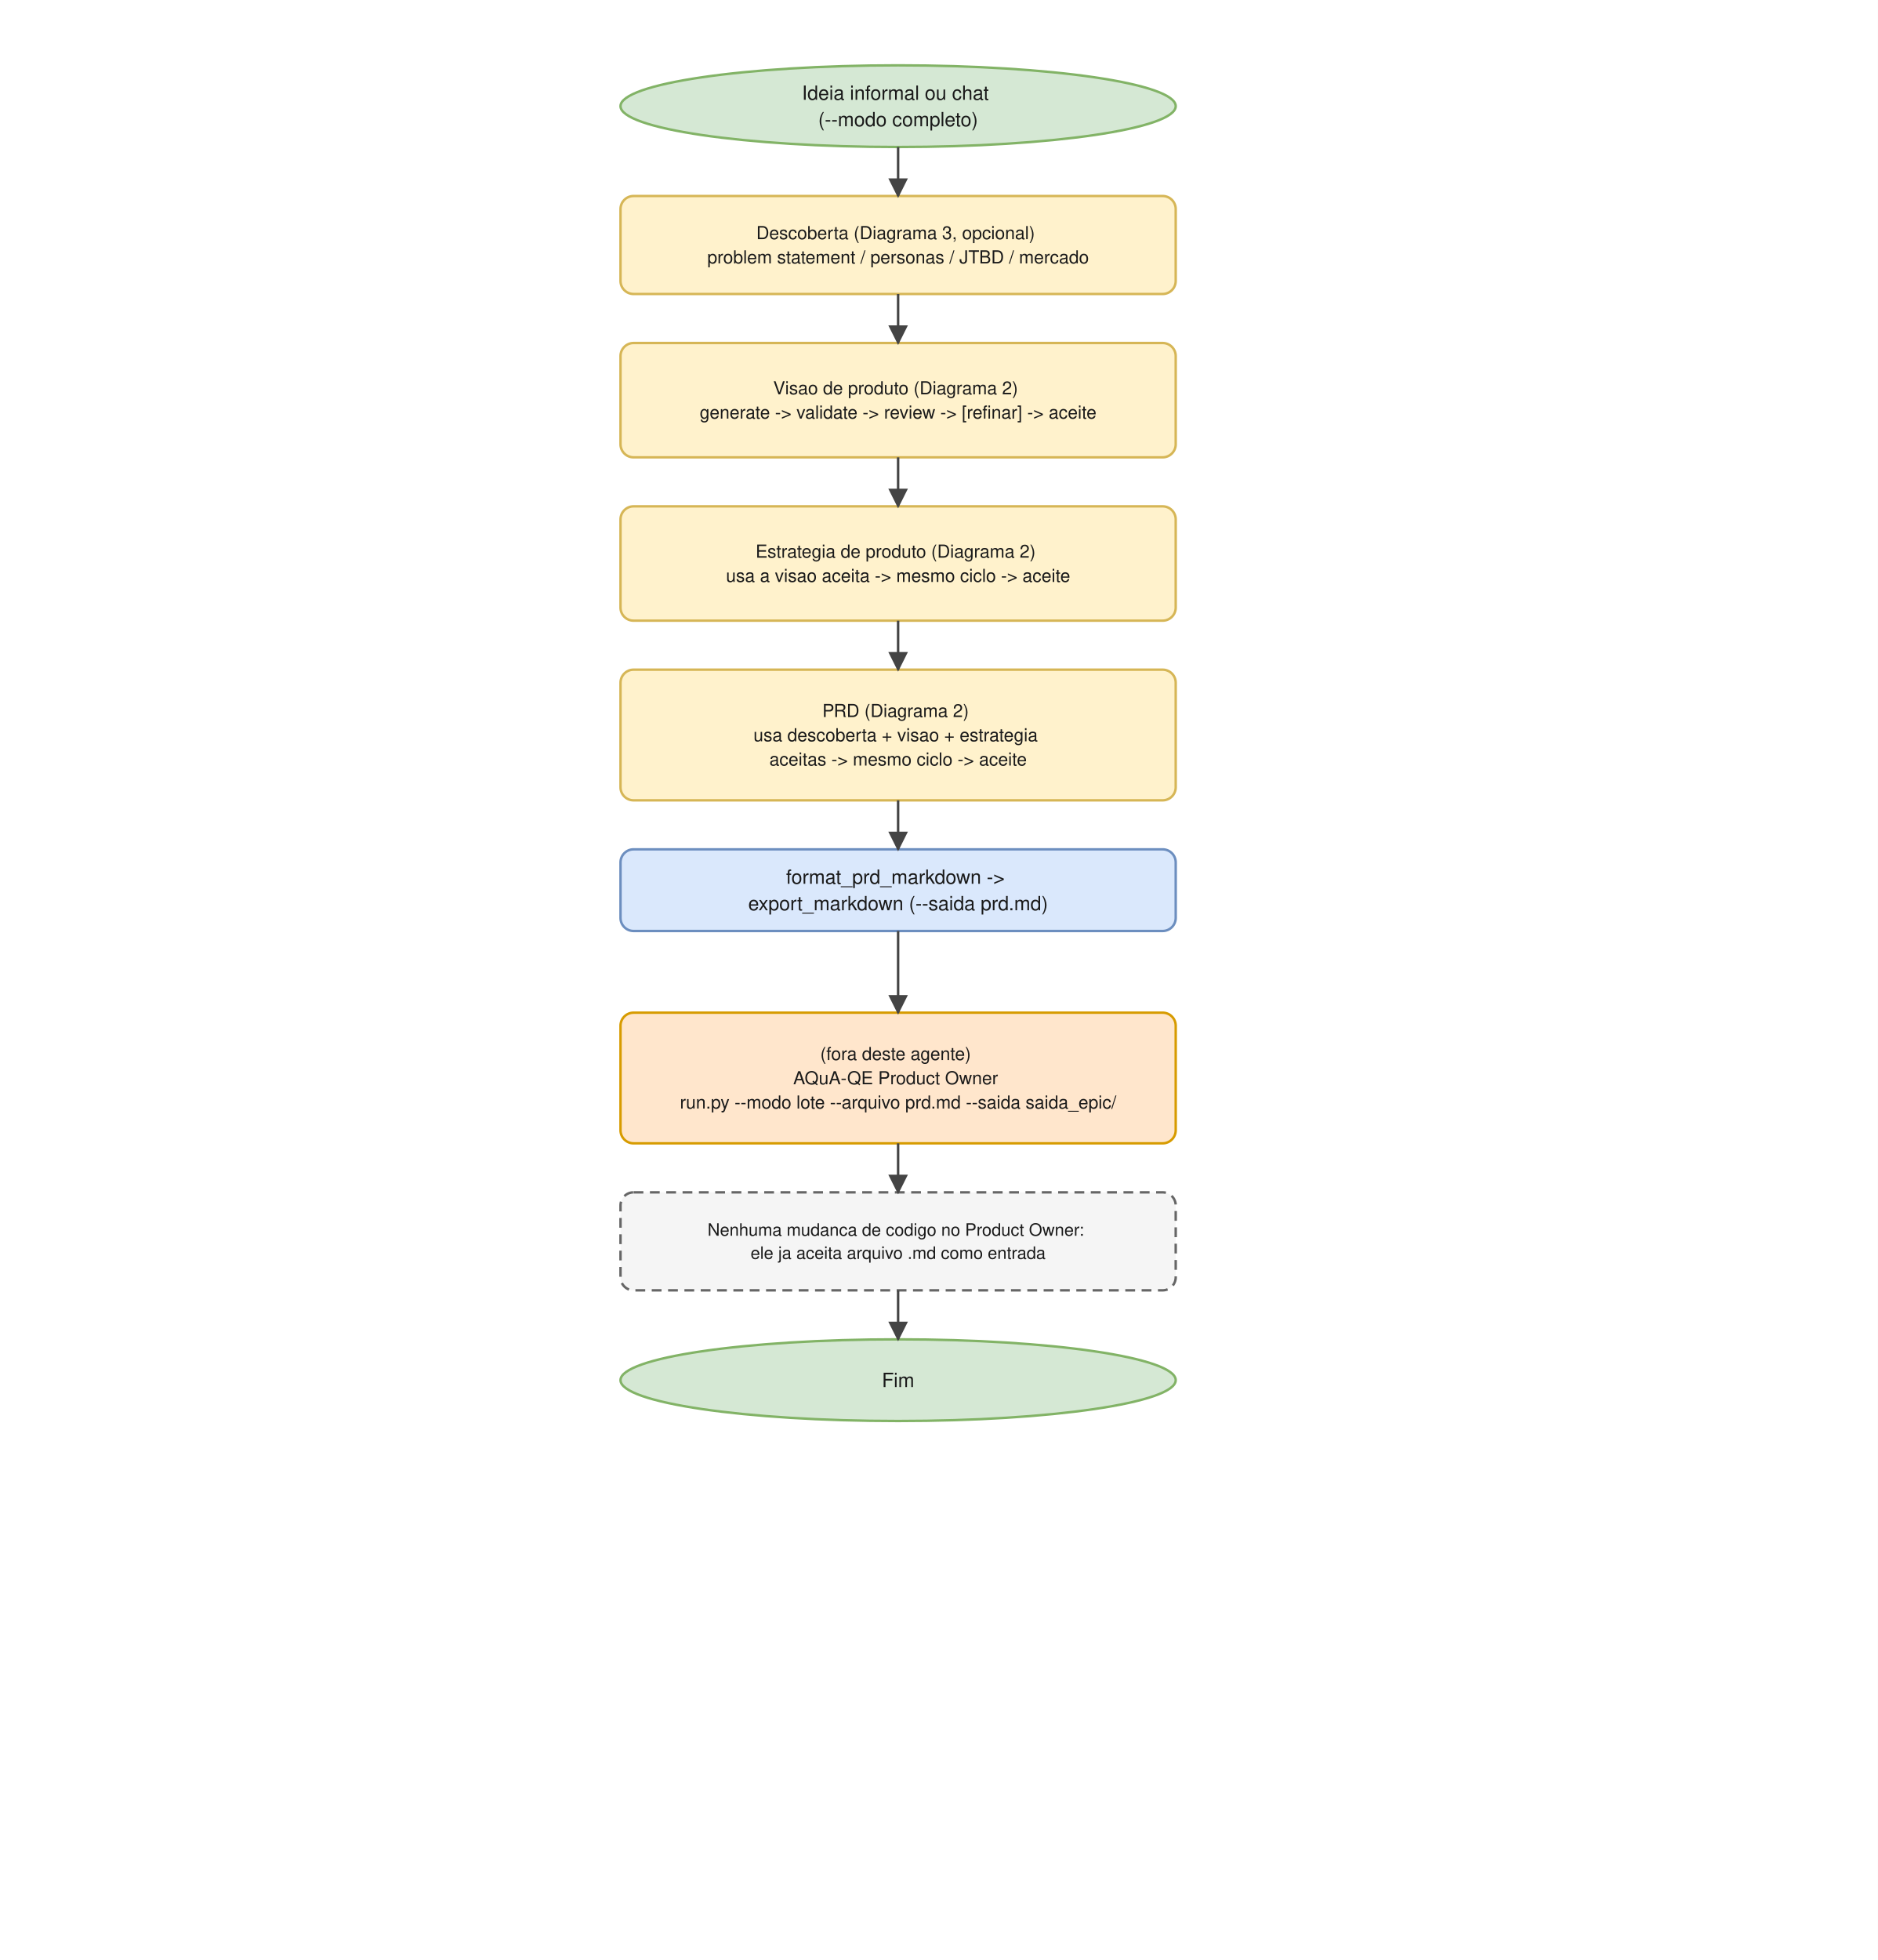
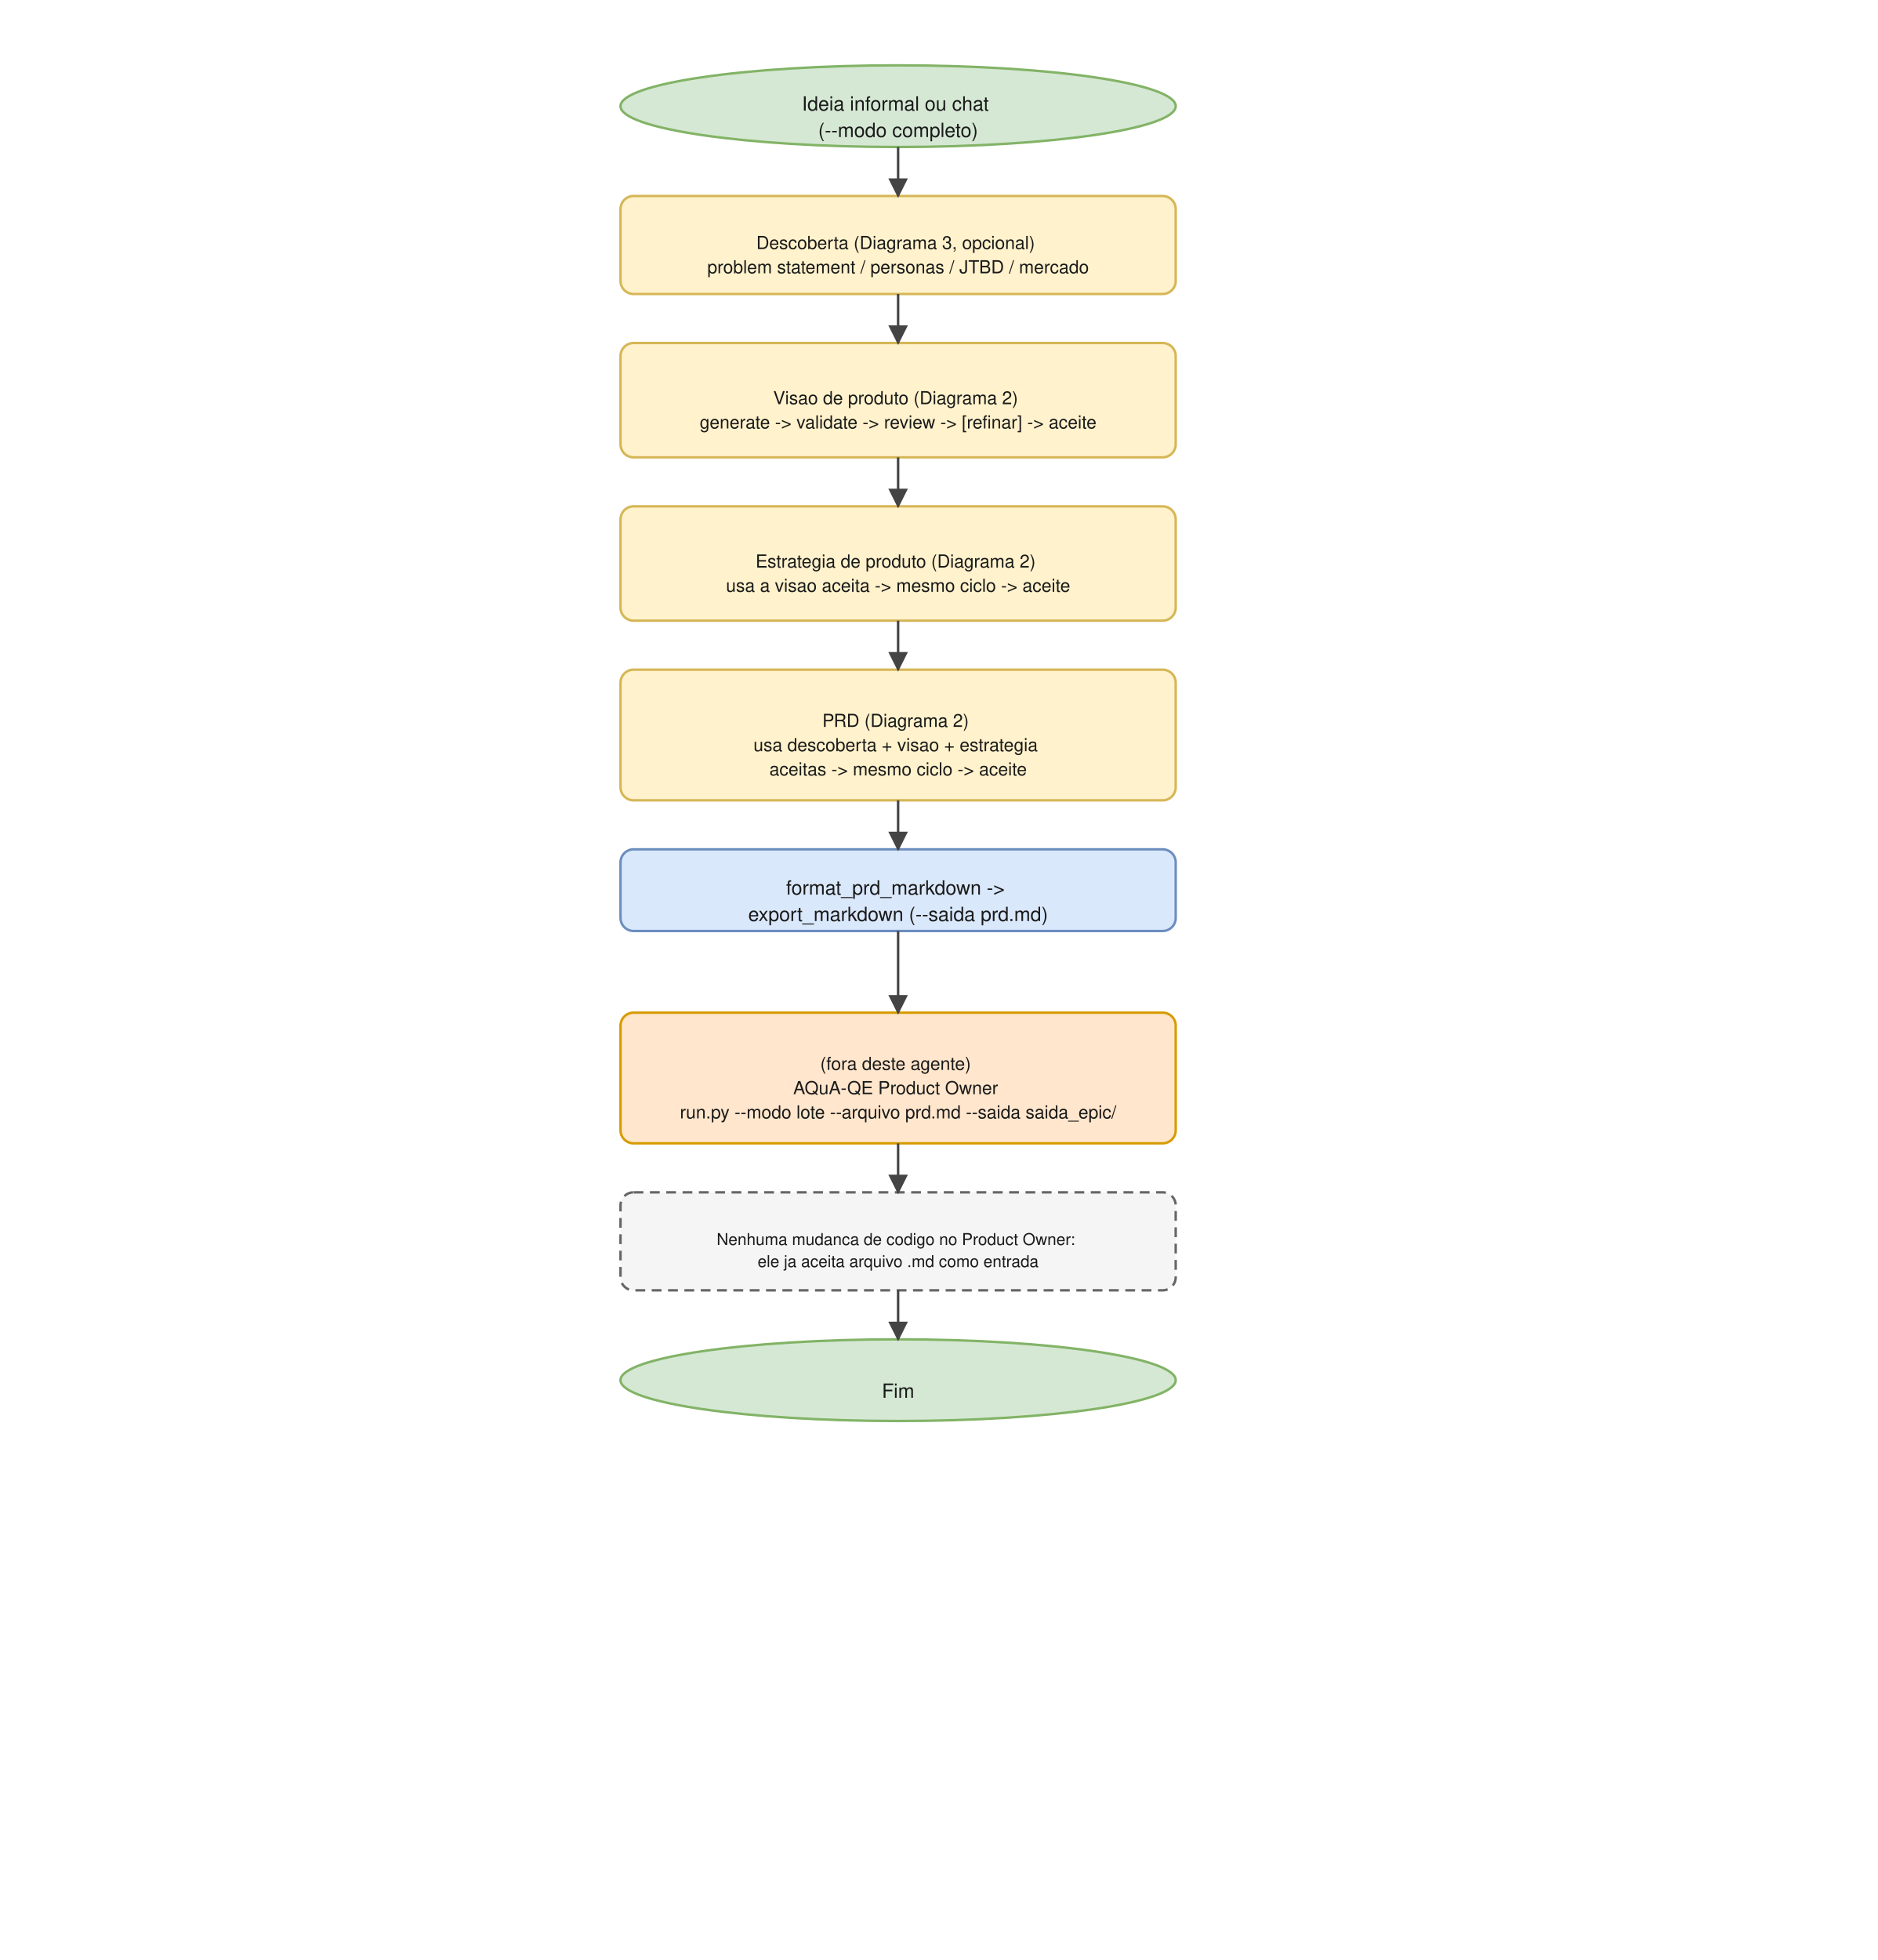
<svg xmlns="http://www.w3.org/2000/svg" viewBox="0 0 1150 1200" width="1150" height="1200">
  <rect x="0" y="0" width="1150" height="1200" fill="#ffffff" />
  <defs>
    <marker id="arrow" viewBox="0 0 10 10" refX="9" refY="5" markerWidth="8" markerHeight="8" orient="auto-start-reverse">
      <path d="M0,0 L10,5 L0,10 z" fill="#444444" />
    </marker>
  </defs>
  <ellipse cx="550.0" cy="65.0" rx="170.0" ry="25.0" fill="#d5e8d4" stroke="#82b366" stroke-width="1.5" />
-   <text x="550.0" y="61.1" text-anchor="middle" font-size="12" font-family="Helvetica,Arial,sans-serif" fill="#1a1a1a">
-     <tspan x="550.0" dy="0">Ideia informal ou chat</tspan>
-     <tspan x="550.0" dy="16.2">(--modo completo)</tspan>
+   <rect x="380.0" y="120.0" width="340.0" height="60.0" rx="8" ry="8" fill="#fff2cc" stroke="#d6b656" stroke-width="1.5" />
+   <rect x="380.0" y="210.0" width="340.0" height="70.0" rx="8" ry="8" fill="#fff2cc" stroke="#d6b656" stroke-width="1.5" />
+   <rect x="380.0" y="310.0" width="340.0" height="70.0" rx="8" ry="8" fill="#fff2cc" stroke="#d6b656" stroke-width="1.5" />
+   <rect x="380.0" y="410.0" width="340.0" height="80.0" rx="8" ry="8" fill="#fff2cc" stroke="#d6b656" stroke-width="1.5" />
+   <rect x="380.0" y="520.0" width="340.0" height="50.0" rx="8" ry="8" fill="#dae8fc" stroke="#6c8ebf" stroke-width="1.5" />
+   <rect x="380.0" y="620.0" width="340.0" height="80.0" rx="8" ry="8" fill="#ffe6cc" stroke="#d79b00" stroke-width="1.5" />
+   <rect x="380.0" y="730.0" width="340.0" height="60.0" rx="8" ry="8" fill="#f5f5f5" stroke="#666666" stroke-width="1.5" stroke-dasharray="6,4" />
+   <ellipse cx="550.0" cy="845.0" rx="170.0" ry="25.0" fill="#d5e8d4" stroke="#82b366" stroke-width="1.5" />
+   <text x="550.0" y="67.70" text-anchor="middle" font-size="12" font-family="Helvetica,Arial,sans-serif" fill="#1a1a1a">
+     <tspan x="550.0" dy="0.00">Ideia informal ou chat</tspan>
+     <tspan x="550.0" dy="16.20">(--modo completo)</tspan>
  </text>
-   <rect x="380" y="120" width="340" height="60" rx="8" ry="8" fill="#fff2cc" stroke="#d6b656" stroke-width="1.5" />
-   <text x="550.0" y="146.425" text-anchor="middle" font-size="11" font-family="Helvetica,Arial,sans-serif" fill="#1a1a1a">
-     <tspan x="550.0" dy="0">Descoberta (Diagrama 3, opcional)</tspan>
+   <text x="550.0" y="152.47" text-anchor="middle" font-size="11" font-family="Helvetica,Arial,sans-serif" fill="#1a1a1a">
+     <tspan x="550.0" dy="0.00">Descoberta (Diagrama 3, opcional)</tspan>
    <tspan x="550.0" dy="14.85">problem statement / personas / JTBD / mercado</tspan>
  </text>
-   <rect x="380" y="210" width="340" height="70" rx="8" ry="8" fill="#fff2cc" stroke="#d6b656" stroke-width="1.5" />
-   <text x="550.0" y="241.425" text-anchor="middle" font-size="11" font-family="Helvetica,Arial,sans-serif" fill="#1a1a1a">
-     <tspan x="550.0" dy="0">Visao de produto (Diagrama 2)</tspan>
+   <text x="550.0" y="247.47" text-anchor="middle" font-size="11" font-family="Helvetica,Arial,sans-serif" fill="#1a1a1a">
+     <tspan x="550.0" dy="0.00">Visao de produto (Diagrama 2)</tspan>
    <tspan x="550.0" dy="14.85">generate -&gt; validate -&gt; review -&gt; [refinar] -&gt; aceite</tspan>
  </text>
-   <rect x="380" y="310" width="340" height="70" rx="8" ry="8" fill="#fff2cc" stroke="#d6b656" stroke-width="1.5" />
-   <text x="550.0" y="341.425" text-anchor="middle" font-size="11" font-family="Helvetica,Arial,sans-serif" fill="#1a1a1a">
-     <tspan x="550.0" dy="0">Estrategia de produto (Diagrama 2)</tspan>
+   <text x="550.0" y="347.47" text-anchor="middle" font-size="11" font-family="Helvetica,Arial,sans-serif" fill="#1a1a1a">
+     <tspan x="550.0" dy="0.00">Estrategia de produto (Diagrama 2)</tspan>
    <tspan x="550.0" dy="14.85">usa a visao aceita -&gt; mesmo ciclo -&gt; aceite</tspan>
  </text>
-   <rect x="380" y="410" width="340" height="80" rx="8" ry="8" fill="#fff2cc" stroke="#d6b656" stroke-width="1.5" />
-   <text x="550.0" y="439.0" text-anchor="middle" font-size="11" font-family="Helvetica,Arial,sans-serif" fill="#1a1a1a">
-     <tspan x="550.0" dy="0">PRD (Diagrama 2)</tspan>
+   <text x="550.0" y="445.05" text-anchor="middle" font-size="11" font-family="Helvetica,Arial,sans-serif" fill="#1a1a1a">
+     <tspan x="550.0" dy="0.00">PRD (Diagrama 2)</tspan>
    <tspan x="550.0" dy="14.85">usa descoberta + visao + estrategia</tspan>
    <tspan x="550.0" dy="14.85">aceitas -&gt; mesmo ciclo -&gt; aceite</tspan>
  </text>
-   <rect x="380" y="520" width="340" height="50" rx="8" ry="8" fill="#dae8fc" stroke="#6c8ebf" stroke-width="1.5" />
-   <text x="550.0" y="541.1" text-anchor="middle" font-size="12" font-family="Helvetica,Arial,sans-serif" fill="#1a1a1a">
-     <tspan x="550.0" dy="0">format_prd_markdown -&gt;</tspan>
-     <tspan x="550.0" dy="16.2">export_markdown (--saida prd.md)</tspan>
+   <text x="550.0" y="547.70" text-anchor="middle" font-size="12" font-family="Helvetica,Arial,sans-serif" fill="#1a1a1a">
+     <tspan x="550.0" dy="0.00">format_prd_markdown -&gt;</tspan>
+     <tspan x="550.0" dy="16.20">export_markdown (--saida prd.md)</tspan>
  </text>
-   <rect x="380" y="620" width="340" height="80" rx="8" ry="8" fill="#ffe6cc" stroke="#d79b00" stroke-width="1.5" />
-   <text x="550.0" y="649.0" text-anchor="middle" font-size="11" font-family="Helvetica,Arial,sans-serif" fill="#1a1a1a">
-     <tspan x="550.0" dy="0">(fora deste agente)</tspan>
+   <text x="550.0" y="655.05" text-anchor="middle" font-size="11" font-family="Helvetica,Arial,sans-serif" fill="#1a1a1a">
+     <tspan x="550.0" dy="0.00">(fora deste agente)</tspan>
    <tspan x="550.0" dy="14.85">AQuA-QE Product Owner</tspan>
    <tspan x="550.0" dy="14.85">run.py --modo lote --arquivo prd.md --saida saida_epic/</tspan>
  </text>
-   <rect x="380" y="730" width="340" height="60" rx="8" ry="8" fill="#f5f5f5" stroke="#666666" stroke-width="1.5" stroke-dasharray="6,4" />
-   <text x="550.0" y="756.587" text-anchor="middle" font-size="10.5" font-family="Helvetica,Arial,sans-serif" fill="#1a1a1a">
-     <tspan x="550.0" dy="0">Nenhuma mudanca de codigo no Product Owner:</tspan>
-     <tspan x="550.0" dy="14.175">ele ja aceita arquivo .md como entrada</tspan>
+   <text x="550.0" y="762.25" text-anchor="middle" font-size="10" font-family="Helvetica,Arial,sans-serif" fill="#1a1a1a">
+     <tspan x="550.0" dy="0.00">Nenhuma mudanca de codigo no Product Owner:</tspan>
+     <tspan x="550.0" dy="13.50">ele ja aceita arquivo .md como entrada</tspan>
  </text>
-   <ellipse cx="550.0" cy="845.0" rx="170.0" ry="25.0" fill="#d5e8d4" stroke="#82b366" stroke-width="1.5" />
-   <text x="550.0" y="849.2" text-anchor="middle" font-size="12" font-family="Helvetica,Arial,sans-serif" fill="#1a1a1a">
-     <tspan x="550.0" dy="0">Fim</tspan>
+   <text x="550.0" y="855.80" text-anchor="middle" font-size="12" font-family="Helvetica,Arial,sans-serif" fill="#1a1a1a">
+     <tspan x="550.0" dy="0.00">Fim</tspan>
  </text>
-   <path d="M550.0,90 L550.0,120" fill="none" stroke="#444444" stroke-width="1.5" marker-end="url(#arrow)" />
-   <path d="M550.0,180 L550.0,210" fill="none" stroke="#444444" stroke-width="1.5" marker-end="url(#arrow)" />
-   <path d="M550.0,280 L550.0,310" fill="none" stroke="#444444" stroke-width="1.5" marker-end="url(#arrow)" />
-   <path d="M550.0,380 L550.0,410" fill="none" stroke="#444444" stroke-width="1.5" marker-end="url(#arrow)" />
-   <path d="M550.0,490 L550.0,520" fill="none" stroke="#444444" stroke-width="1.5" marker-end="url(#arrow)" />
-   <path d="M550.0,570 L550.0,620" fill="none" stroke="#444444" stroke-width="1.5" marker-end="url(#arrow)" />
-   <path d="M550.0,700 L550.0,730" fill="none" stroke="#444444" stroke-width="1.5" marker-end="url(#arrow)" />
-   <path d="M550.0,790 L550.0,820" fill="none" stroke="#444444" stroke-width="1.5" marker-end="url(#arrow)" />
+   <path d="M550.0,90.0 L550.0,120.0" fill="none" stroke="#444444" stroke-width="1.5" marker-end="url(#arrow)" />
+   <path d="M550.0,180.0 L550.0,210.0" fill="none" stroke="#444444" stroke-width="1.5" marker-end="url(#arrow)" />
+   <path d="M550.0,280.0 L550.0,310.0" fill="none" stroke="#444444" stroke-width="1.5" marker-end="url(#arrow)" />
+   <path d="M550.0,380.0 L550.0,410.0" fill="none" stroke="#444444" stroke-width="1.5" marker-end="url(#arrow)" />
+   <path d="M550.0,490.0 L550.0,520.0" fill="none" stroke="#444444" stroke-width="1.5" marker-end="url(#arrow)" />
+   <path d="M550.0,570.0 L550.0,620.0" fill="none" stroke="#444444" stroke-width="1.5" marker-end="url(#arrow)" />
+   <path d="M550.0,700.0 L550.0,730.0" fill="none" stroke="#444444" stroke-width="1.5" marker-end="url(#arrow)" />
+   <path d="M550.0,790.0 L550.0,820.0" fill="none" stroke="#444444" stroke-width="1.5" marker-end="url(#arrow)" />
</svg>
